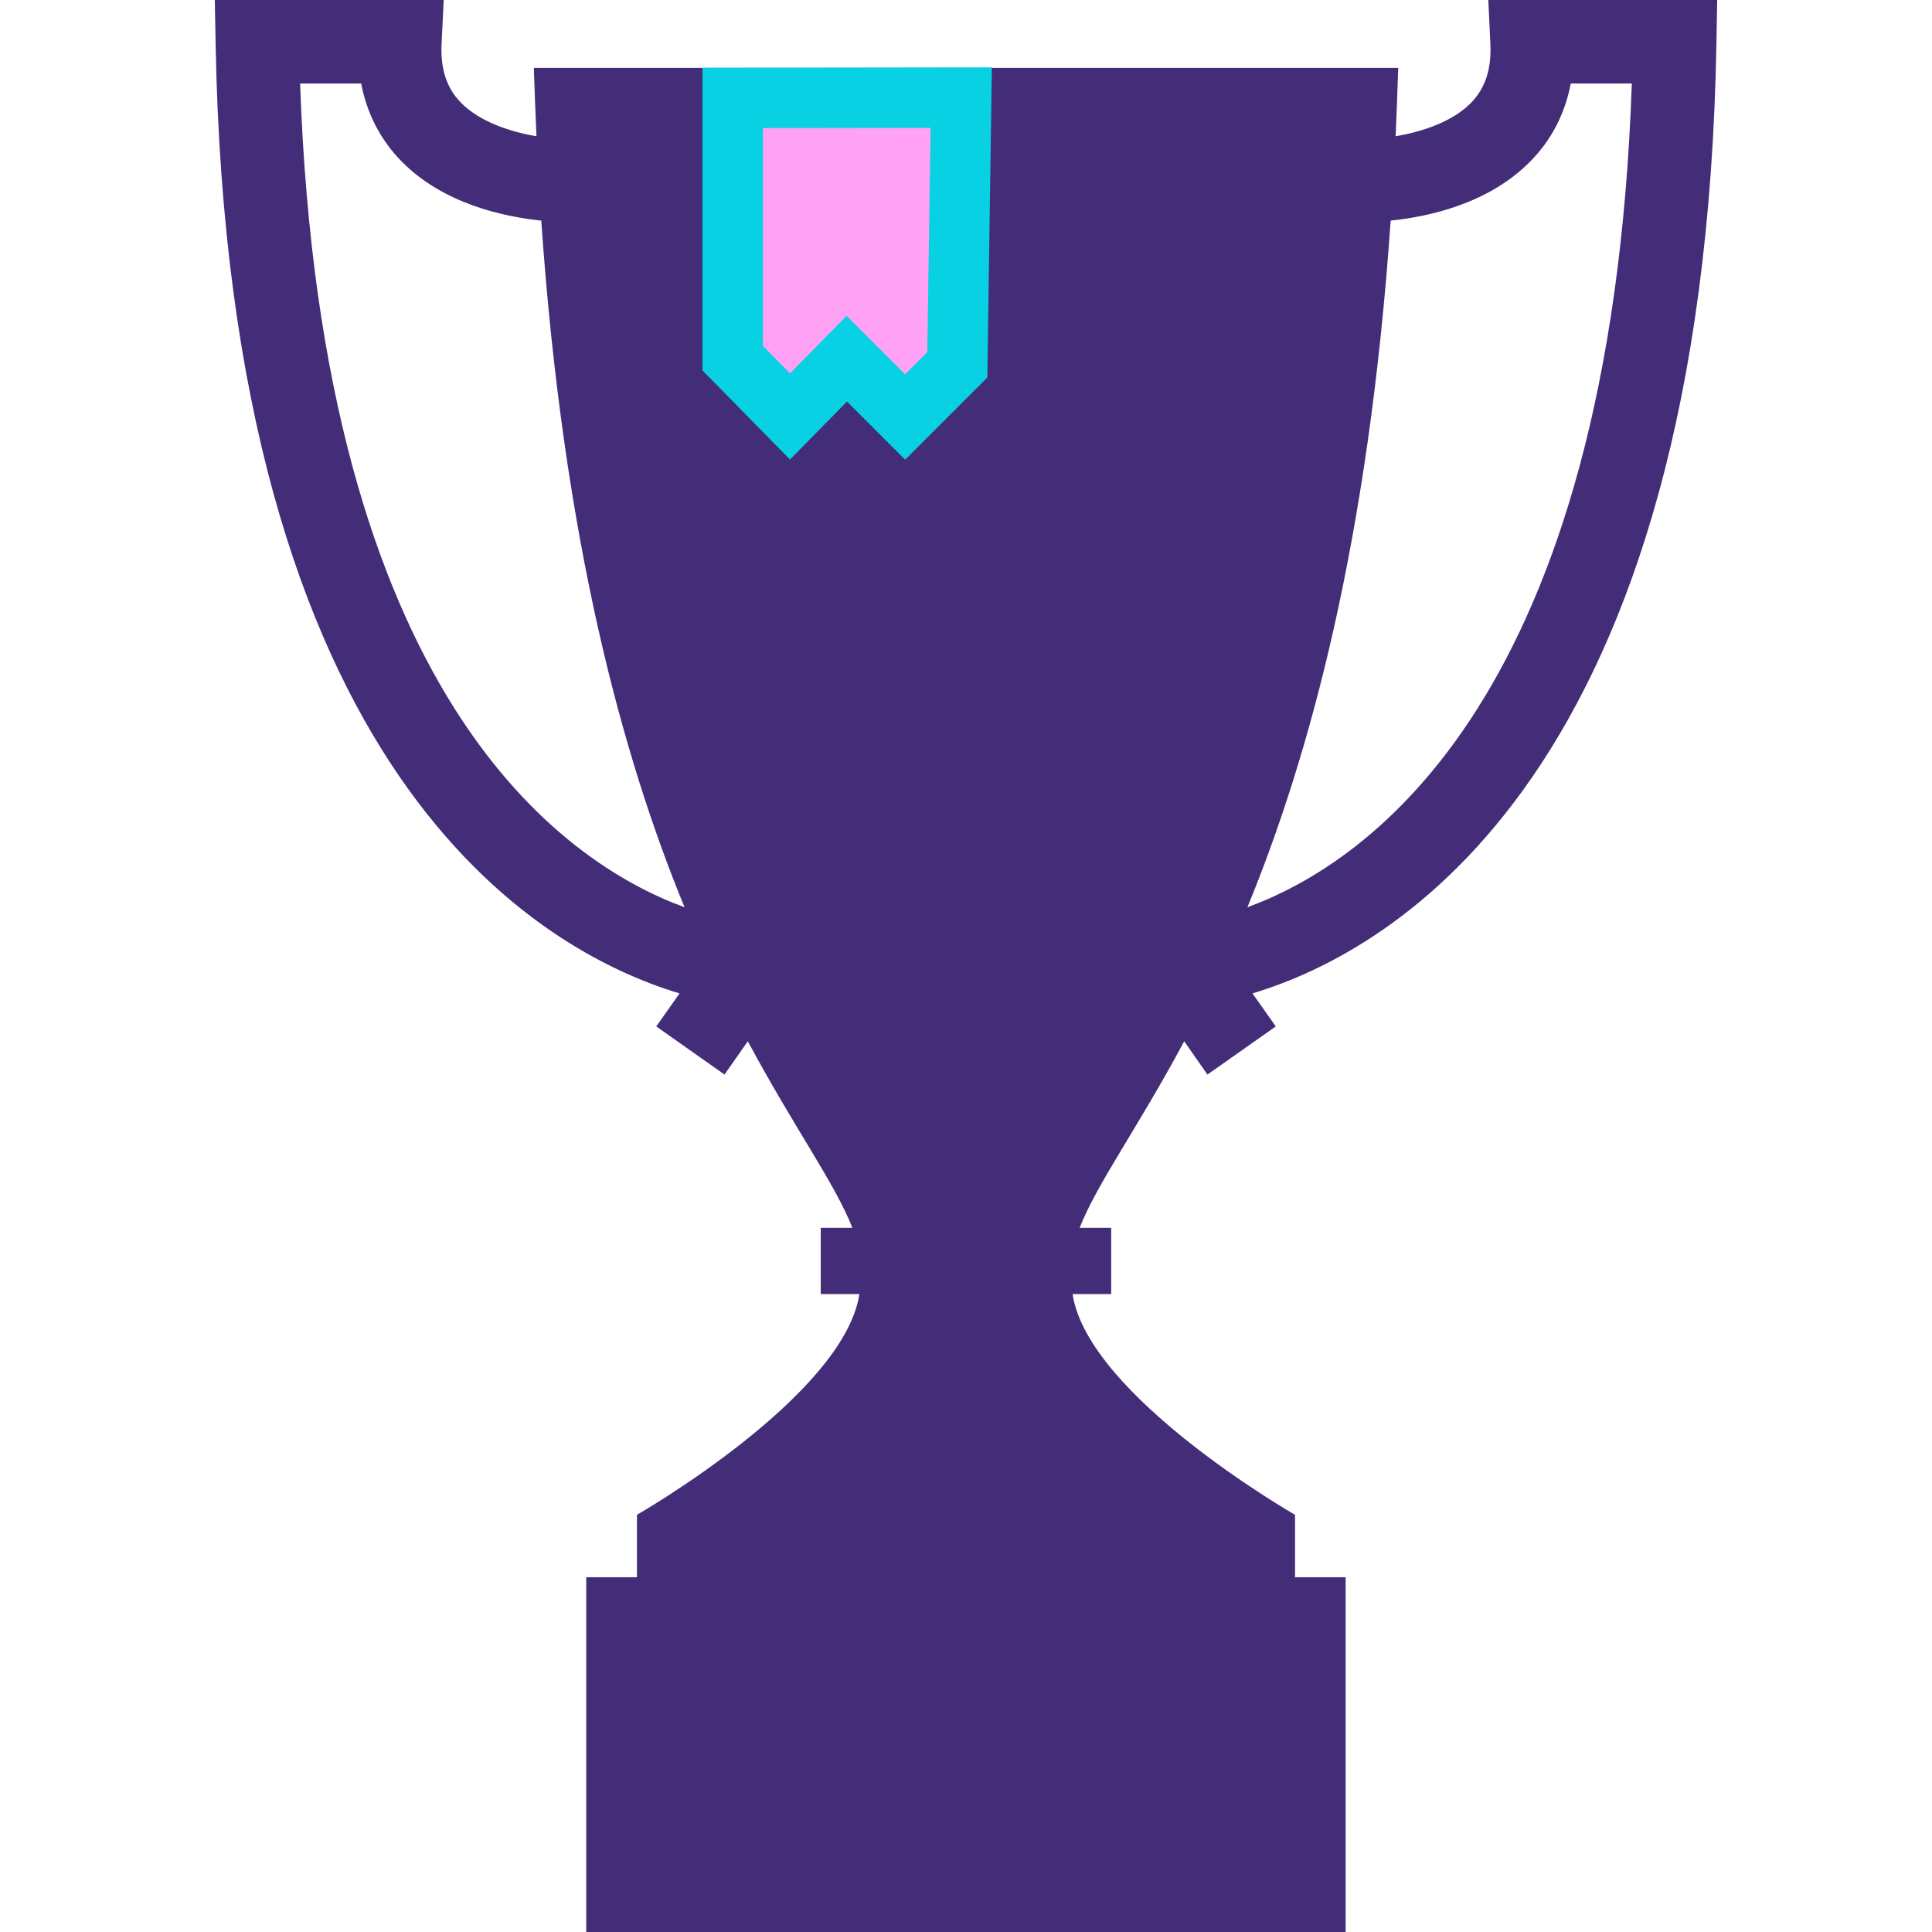
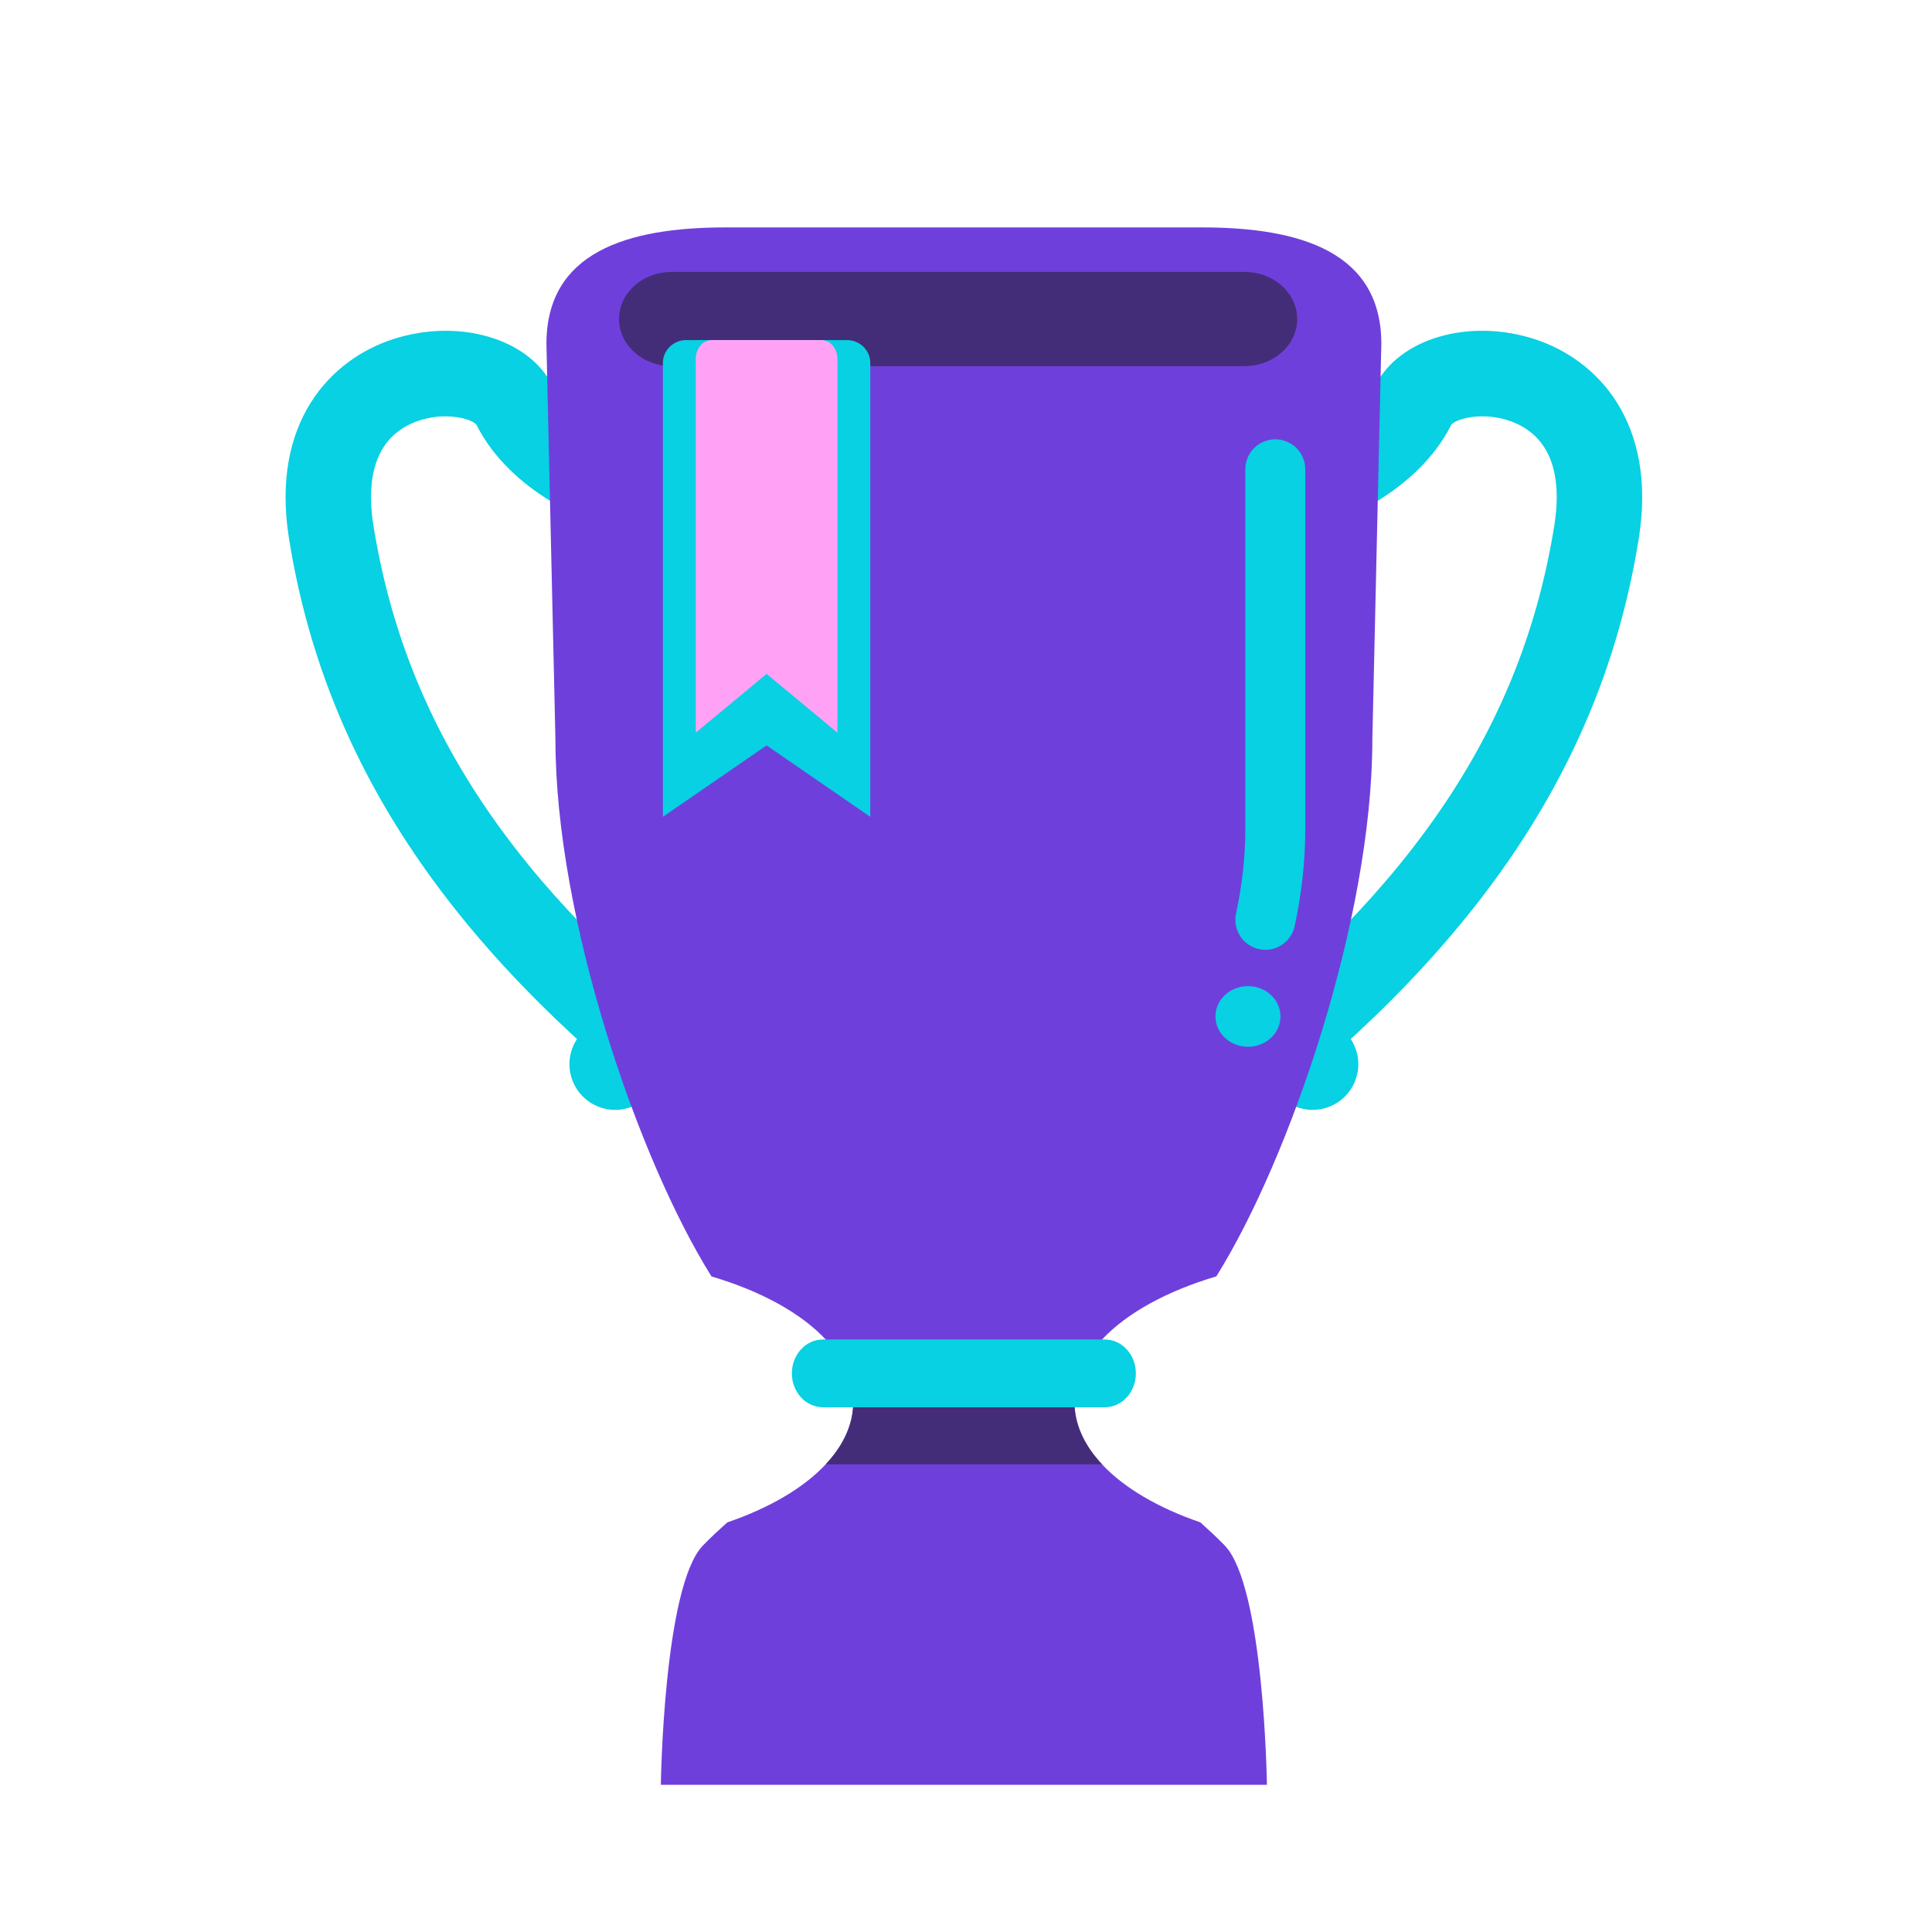
- <svg xmlns="http://www.w3.org/2000/svg" version="1.1" id="Capa_1" x="0px" y="0px" width="32px" height="32px" viewBox="0 0 32 32" style="enable-background:new 0 0 32 32;" xml:space="preserve">
-   <defs id="defs39" />
-   <g id="g4">
-     <path d="M24.651,0l0.034,0.725c0.021,0.416-0.084,0.734-0.317,0.975c-0.314,0.322-0.824,0.484-1.252,0.557   c0.016-0.371,0.031-0.745,0.043-1.132c-0.619,0-3.891,0-7.155,0c-0.003,0-0.005,0-0.008,0c-3.265,0-6.535,0-7.154,0   C8.854,1.512,8.87,1.886,8.886,2.257C8.457,2.184,7.948,2.021,7.633,1.699C7.398,1.459,7.293,1.14,7.314,0.724L7.349,0H3.558   l0.013,0.704c0.21,12.111,5.337,15.043,7.684,15.75l-0.385,0.547L12,17.798l0.386-0.551c0.772,1.438,1.445,2.356,1.732,3.09h-0.524   v1.097h0.64c-0.259,1.694-3.684,3.656-3.684,3.656v1.034H9.71V32h6.285h0.008h6.285v-5.876H21.45V25.09   c0,0-3.426-1.962-3.685-3.656h0.64v-1.097h-0.523c0.287-0.733,0.96-1.649,1.732-3.09l0.385,0.551l1.132-0.797l-0.386-0.547   c2.348-0.707,7.475-3.639,7.685-15.75L28.442,0H24.651z M4.971,1.383h1.011C6.077,1.88,6.302,2.317,6.648,2.67   C7.34,3.375,8.333,3.588,8.965,3.654c0.369,5.33,1.352,8.889,2.373,11.373C9.329,14.291,5.323,11.553,4.971,1.383z M20.661,15.027   c1.021-2.484,2.004-6.043,2.373-11.373c0.633-0.066,1.625-0.279,2.316-0.984c0.348-0.353,0.572-0.79,0.667-1.287h1.011   C26.678,11.553,22.671,14.291,20.661,15.027z" id="path2" style="fill:#432d79;fill-opacity:1" />
-     <path style="fill:#ffa2f5;stroke:#07d1e2;stroke-width:1px;stroke-linecap:butt;stroke-linejoin:miter;stroke-opacity:1;fill-opacity:1" d="m 12.136,1.622 v 4.31 l 0.949,0.966 0.941,-0.957 0.966,0.966 0.864,-0.864 0.065,-4.426 z" id="path4537" />
-   </g>
-   <g id="g6" />
-   <g id="g8" />
-   <g id="g10" />
-   <g id="g12" />
-   <g id="g14" />
-   <g id="g16" />
-   <g id="g18" />
-   <g id="g20" />
-   <g id="g22" />
-   <g id="g24" />
-   <g id="g26" />
-   <g id="g28" />
-   <g id="g30" />
-   <g id="g32" />
-   <g id="g34" />
+ <svg xmlns="http://www.w3.org/2000/svg" version="1.1" id="Layer_1" x="0px" y="0px" width="410px" height="410px" viewBox="0 0 410 410" enable-background="new 0 0 410 410" xml:space="preserve">
+   <path fill="#07D1E2" d="M288.254,225.838c0,5.356-4.342,9.698-9.698,9.698l0,0c-5.355,0-9.698-4.342-9.698-9.698l0,0  c0-5.355,4.343-9.698,9.698-9.698l0,0C283.912,216.14,288.254,220.482,288.254,225.838L288.254,225.838z" />
+   <path fill="#07D1E2" d="M140.243,225.838c0,5.356-4.342,9.698-9.698,9.698l0,0c-5.355,0-9.698-4.342-9.698-9.698l0,0  c0-5.355,4.343-9.698,9.698-9.698l0,0C135.901,216.14,140.243,220.482,140.243,225.838L140.243,225.838z" />
+   <path fill="#6F3FDC" d="M259.921,327.99c-1.62-1.681-3.38-3.29-5.2-4.931h-0.01c-8.93-3.06-16.17-7.31-20.84-12.3  c-3.46-3.69-5.521-7.78-5.82-12.11c0,0-0.05-0.76-0.05-1.14c0-1.57,0.23-3.11,0.67-4.61l-24.13-4.75l-24.12,4.75  c0.44,1.5,0.67,3.04,0.67,4.61c0,0.38-0.01,0.76-0.05,1.13v0.01c-0.3,4.33-2.36,8.42-5.82,12.11c-4.68,5-11.92,9.25-20.86,12.31  c-1.82,1.631-3.58,3.24-5.2,4.921c-8.36,8.699-8.92,50.77-8.92,50.77h128.62C268.861,378.76,268.281,336.689,259.921,327.99z" />
+   <path fill="#07D1E2" d="M261.521,238.948c-2.694,0-5.36-1.194-7.148-3.481c-3.084-3.944-2.386-9.643,1.558-12.727  c44.378-34.696,67.18-69.028,73.935-111.319c1.212-7.591,0.805-17.487-8.019-21.516c-6.083-2.776-12.504-1.258-13.826,0.176  c-7.466,14.865-24.73,20.795-26.68,21.423c-4.77,1.538-9.876-1.08-11.411-5.845c-1.534-4.754,1.067-9.851,5.813-11.401  c3.321-1.104,12.679-5.476,16.104-12.373c4.987-10.035,19.802-14.402,33.725-9.947c13.32,4.263,26.147,17.625,22.201,42.341  c-7.432,46.52-33.065,85.523-80.672,122.744C265.441,238.32,263.475,238.948,261.521,238.948z" />
+   <path fill="#07D1E2" d="M147.578,238.948c-1.953,0-3.92-0.628-5.578-1.923c-47.607-37.223-73.241-76.224-80.672-122.744  c-3.946-24.717,8.881-38.079,22.201-42.342c13.928-4.453,28.737-0.087,33.723,9.947c3.467,6.977,13.005,11.372,16.073,12.362  c4.766,1.537,7.383,6.646,5.846,11.411c-1.538,4.765-6.644,7.382-11.411,5.846c-1.949-0.628-19.216-6.556-26.683-21.423  c-1.318-1.434-7.741-2.953-13.825-0.176c-8.823,4.029-9.23,13.925-8.018,21.517c6.755,42.29,29.558,76.621,73.935,111.318  c3.944,3.084,4.642,8.782,1.558,12.727C152.938,237.753,150.271,238.948,147.578,238.948z" />
+   <path fill="#6F3FDC" d="M293.141,72.98l-1.909,83.97c0,37.94-17.511,88.99-33.11,113.92c-10.5,3.109-19,7.779-24.25,13.39  c-0.49,0.51-0.94,1.04-1.37,1.57h-55.91c-0.43-0.53-0.88-1.061-1.37-1.57c-5.25-5.61-13.74-10.28-24.24-13.38v-0.01  c-15.6-24.92-33.11-75.97-33.11-113.92l-1.91-83.97c0-19.41,17.02-24.72,38.01-24.72h101.16  C276.121,48.26,293.141,53.57,293.141,72.98z" />
+   <path fill="#432D79" d="M275.288,67.701c0,5.521-5.001,9.998-11.17,9.998H142.534c-6.168,0-11.17-4.477-11.17-9.998l0,0  c0-5.522,5.001-9.998,11.17-9.998h121.584C270.287,57.703,275.288,62.178,275.288,67.701L275.288,67.701z" />
+   <path fill="#07D1E2" d="M271.737,215.706c0,3.556-3.089,6.434-6.898,6.434l0,0c-3.808,0-6.896-2.878-6.896-6.434l0,0  c0-3.556,3.089-6.437,6.896-6.437l0,0C268.648,209.27,271.737,212.15,271.737,215.706L271.737,215.706z" />
+   <path fill="#07D1E2" d="M268.534,201.563c-0.443,0-0.895-0.048-1.345-0.144c-3.435-0.739-5.62-4.123-4.881-7.558  c1.306-6.069,1.969-12.068,1.969-17.827V99.593c0-3.514,2.848-6.362,6.36-6.362c3.514,0,6.361,2.848,6.361,6.362v76.441  c0,6.657-0.758,13.555-2.252,20.503C274.104,199.521,271.467,201.563,268.534,201.563z" />
+   <path fill="#07D1E2" d="M179.731,72.171h-34.099c-2.737,0-4.958,2.171-4.958,4.848v96.324l22.007-15.152l22.007,15.152V77.019  C184.688,74.342,182.469,72.171,179.731,72.171z" />
+   <path fill="#FFA2F5" d="M174.33,72.171h-23.296c-1.87,0-3.386,1.787-3.386,3.993v79.324l15.034-12.478l15.034,12.478V76.164  C177.716,73.958,176.2,72.171,174.33,72.171z" />
+   <path fill="#432D79" d="M233.871,310.76h-58.65c3.46-3.69,5.52-7.78,5.82-12.11h47.01  C228.351,302.979,230.411,307.069,233.871,310.76z" />
+   <path fill="#07D1E2" d="M241.046,291.449c0,3.972-2.946,7.19-6.581,7.19h-59.837c-3.635,0-6.582-3.219-6.582-7.19l0,0  c0-3.971,2.947-7.189,6.582-7.189h59.837C238.1,284.26,241.046,287.479,241.046,291.449L241.046,291.449z" />
</svg>
